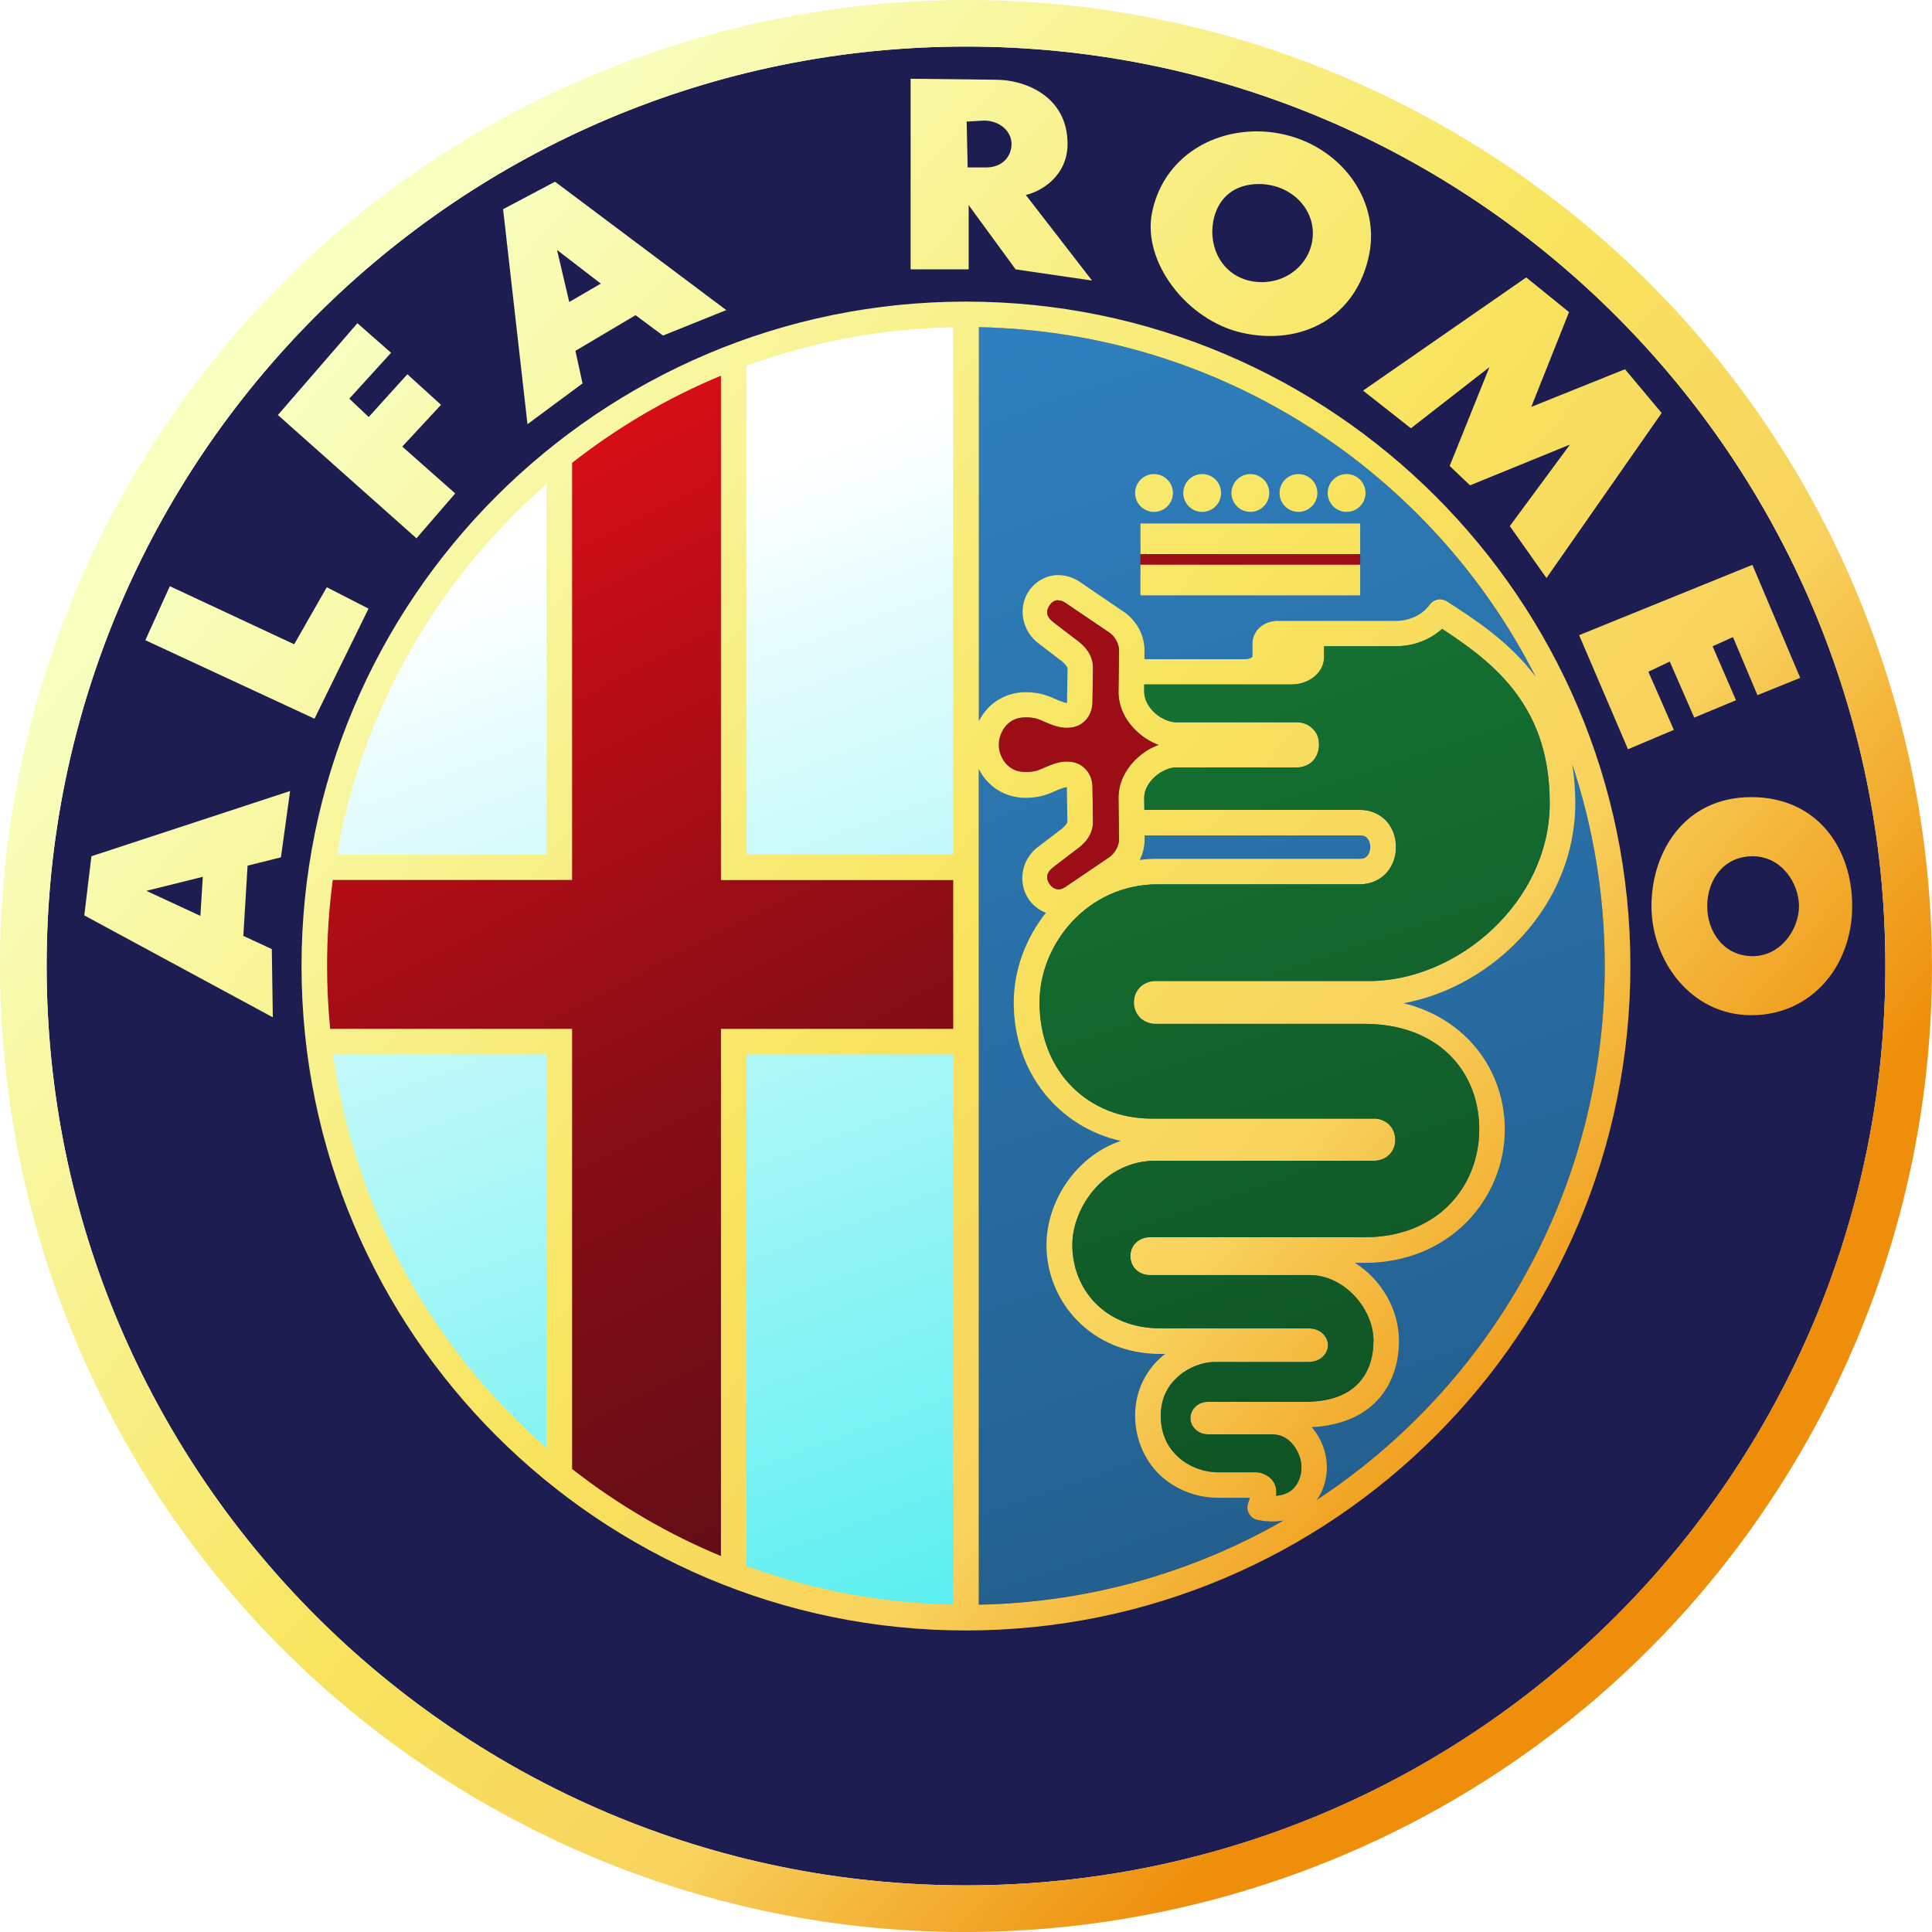
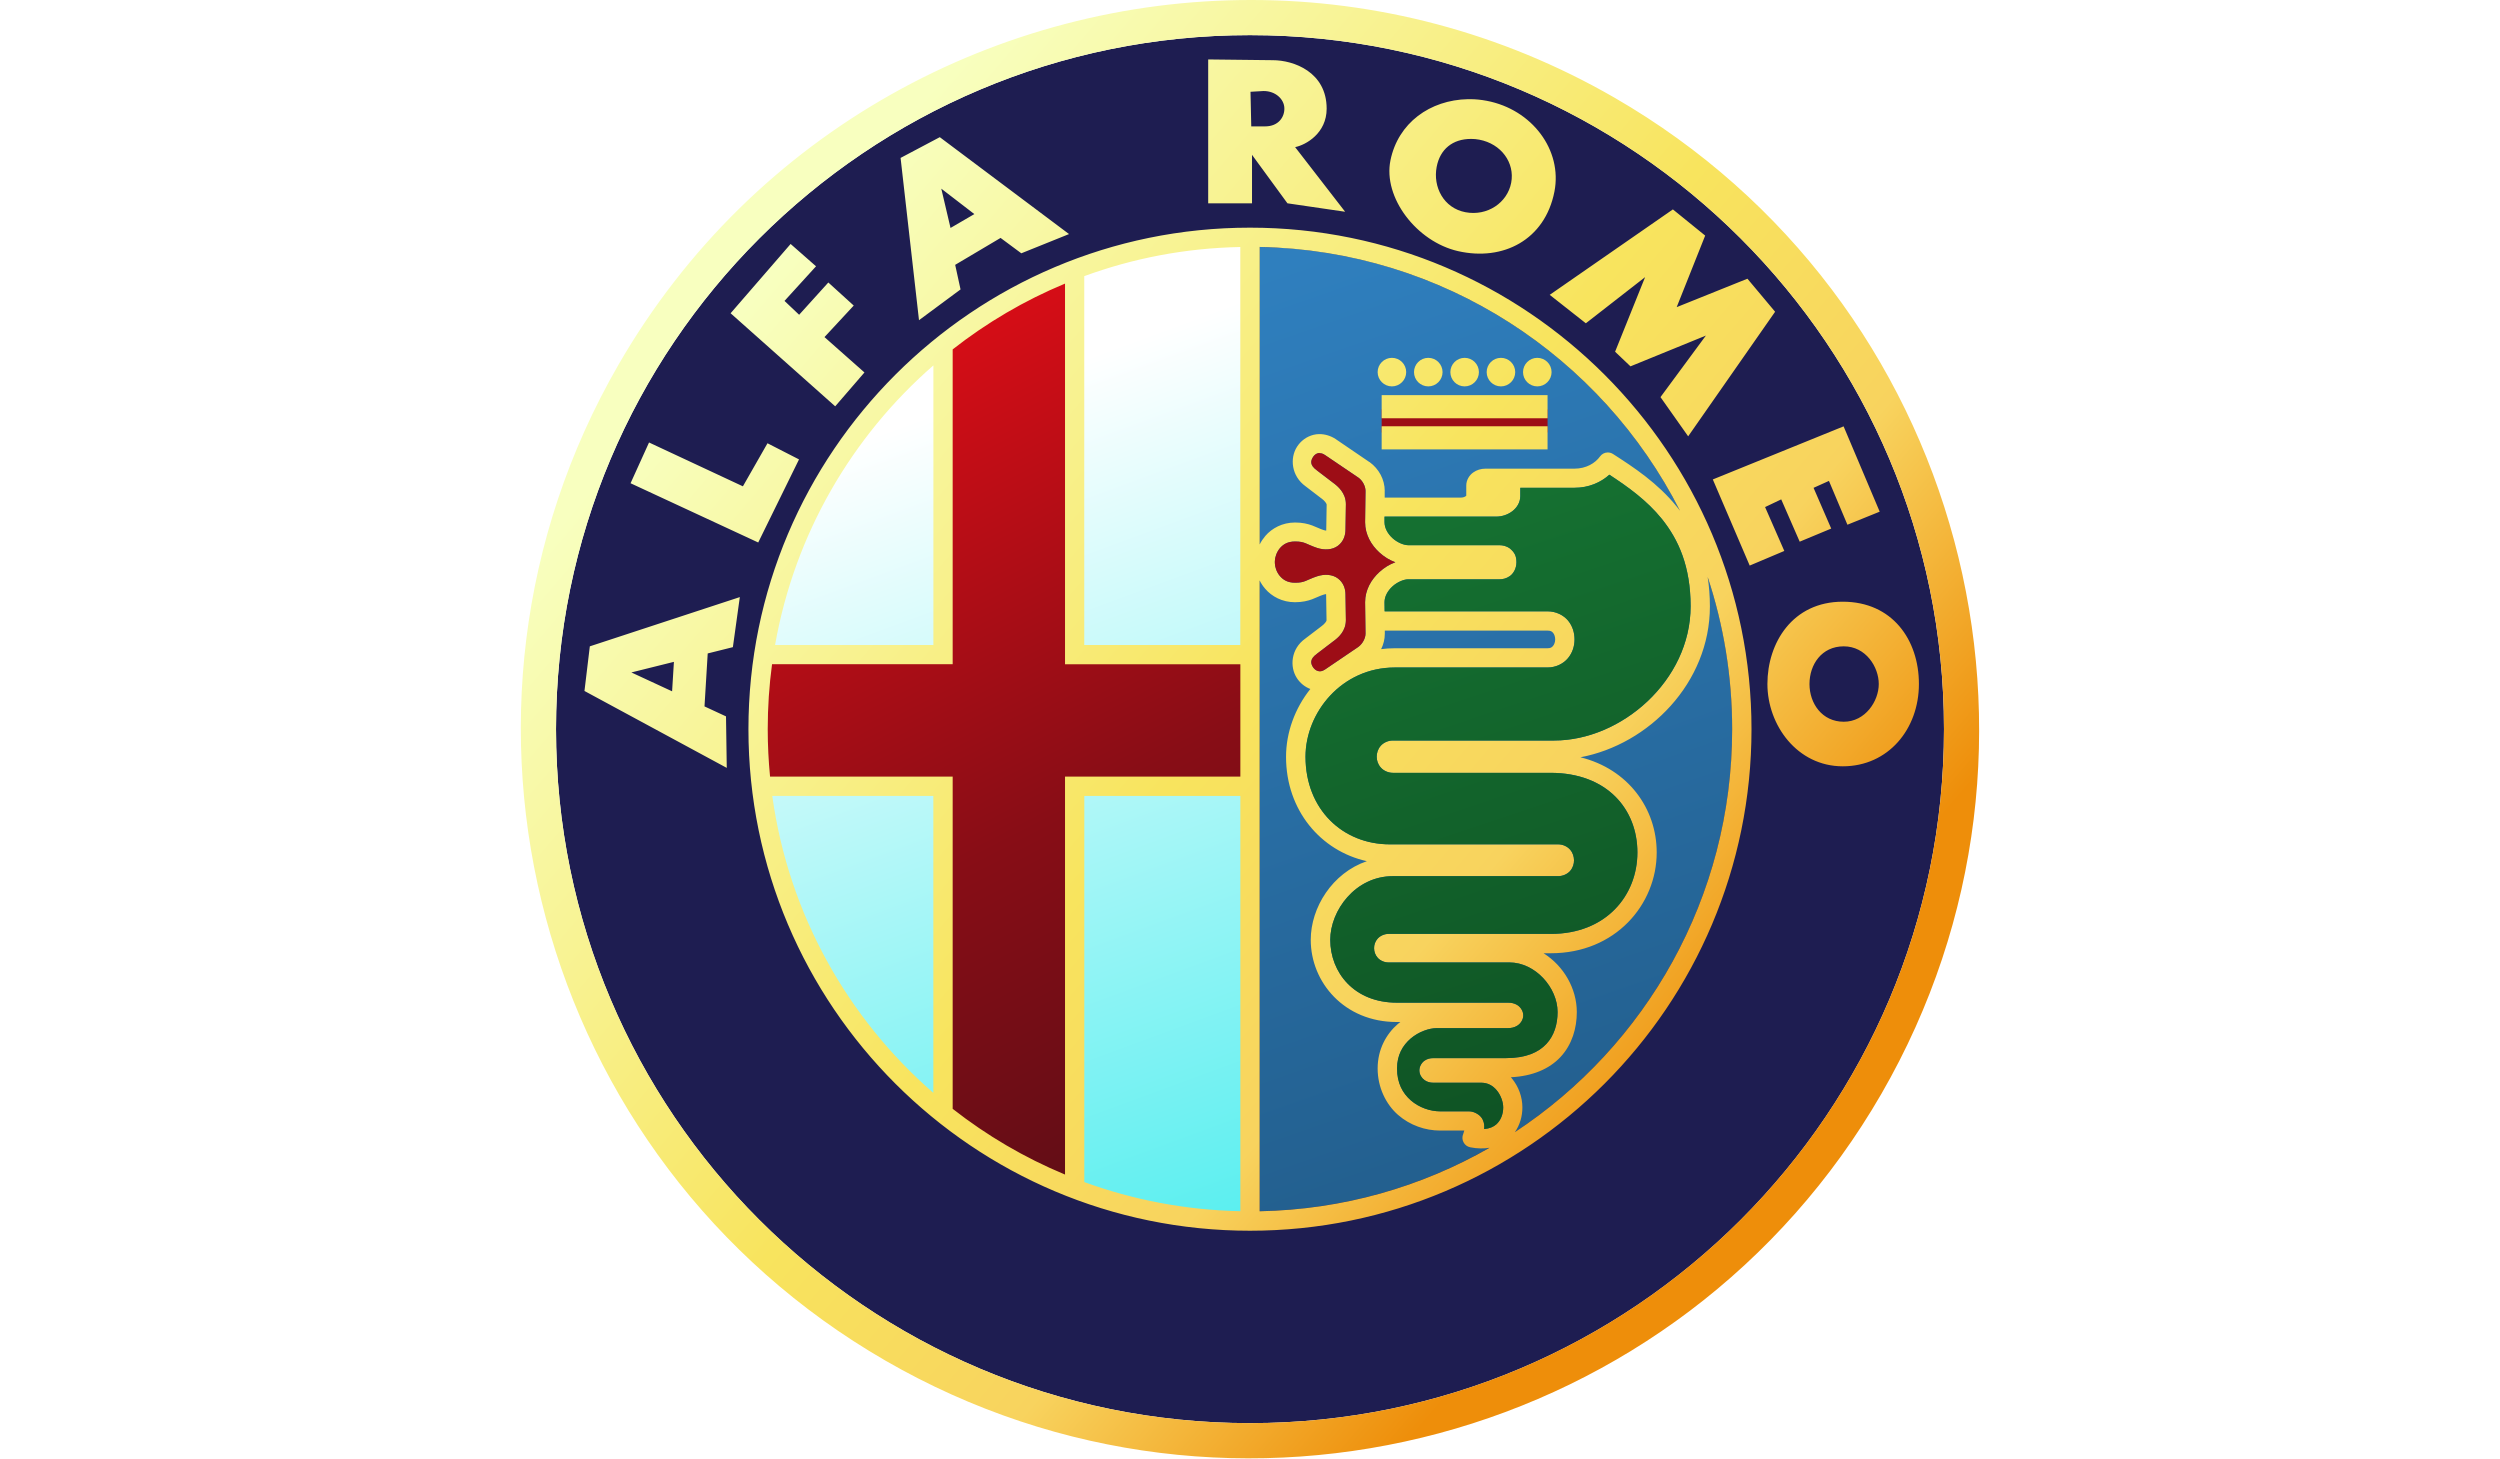
- <svg xmlns="http://www.w3.org/2000/svg" id="Layer_1" viewBox="0 0 250.27 250.27">
+ <svg xmlns="http://www.w3.org/2000/svg" width="1200" height="700" viewBox="0 0 250.27 250.27" version="1.1" id="Layer_1">
  <defs>
    <style>.cls-1{fill:url(#linear-gradient-5);}.cls-2{fill:url(#linear-gradient-4);}.cls-3{fill:url(#linear-gradient-3);}.cls-4{fill:url(#linear-gradient-2);}.cls-5{fill:url(#linear-gradient);}.cls-6{fill:#1e1d51;}.cls-7{fill:#9d0d16;}</style>
    <linearGradient id="linear-gradient" x1="273" y1="431.07" x2="326.28" y2="575.74" gradientTransform="translate(-197.56 -361.78)" gradientUnits="userSpaceOnUse">
      <stop offset="0" stop-color="#fff" />
      <stop offset="1" stop-color="#53eeef" />
    </linearGradient>
    <linearGradient id="linear-gradient-2" x1="325.32" y1="407.81" x2="381.09" y2="567.64" gradientTransform="translate(-197.56 -361.78)" gradientUnits="userSpaceOnUse">
      <stop offset="0" stop-color="#2f7fbe" />
      <stop offset="1" stop-color="#225d8b" />
    </linearGradient>
    <linearGradient id="linear-gradient-3" x1="2411.56" y1="273.53" x2="2484.21" y2="414.51" gradientTransform="translate(-2406.09 -210.26) scale(1.02)" gradientUnits="userSpaceOnUse">
      <stop offset="0" stop-color="#d50d16" />
      <stop offset=".5" stop-color="#880d16" />
      <stop offset="1" stop-color="#520d16" />
    </linearGradient>
    <linearGradient id="linear-gradient-4" x1="2382.17" y1="250.1" x2="2544.13" y2="388.44" gradientTransform="translate(-2342.87 -198.29)" gradientUnits="userSpaceOnUse">
      <stop offset="0" stop-color="#f8ffbf" />
      <stop offset=".51" stop-color="#f8e45e" />
      <stop offset=".75" stop-color="#f8d35e" />
      <stop offset="1" stop-color="#ee8e0a" />
    </linearGradient>
    <linearGradient id="linear-gradient-5" x1="353.55" y1="451.93" x2="386.4" y2="549.61" gradientTransform="translate(-197.56 -361.78)" gradientUnits="userSpaceOnUse">
      <stop offset="0" stop-color="#157031" />
      <stop offset="1" stop-color="#0f5324" />
    </linearGradient>
  </defs>
  <path class="cls-6" d="M244.23,125.13c0,65.78-53.32,119.1-119.1,119.1S6.04,190.91,6.04,125.13,59.36,6.03,125.13,6.03s119.1,53.32,119.1,119.1Z" />
  <path class="cls-5" d="M124.67,41.54c-10.17.19-19.93,2-29,5.17v65.38h29V41.54ZM71.92,61.02c-15.12,12.84-25.79,30.54-29.42,50.6h29.42v-50.6h0ZM94.64,135.29v68.35c9.31,3.16,19.32,4.97,29.76,5.16v-73.51h-29.76ZM42.41,135.47c3.02,21.36,13.91,40.25,29.7,53.76v-53.76h-29.7Z" />
  <path class="cls-4" d="M126.78,42.38c44.94.88,81.11,37.6,81.11,82.75s-36.17,81.85-81.11,82.73V42.38h0Z" />
  <path class="cls-3" d="M93.51,47.75v66.2h30.71v19.54h-30.71v69.21c-7.1-2.93-13.71-6.79-19.68-11.44v-57.77h-31.99c-.27-2.72-.41-5.47-.41-8.26,0-3.83.26-7.59.76-11.28.04-.28.08-.56.12-.84-.04.28-.08.56-.12.84h31.64v-54.76c5.97-4.64,12.58-8.51,19.68-11.44Z" />
  <rect class="cls-7" x="147.73" y="70.25" width="28.47" height="3.97" />
  <path class="cls-2" d="M125.48,0C82.16-.07,39.97,22.38,16.77,62.57-17.77,122.38,2.75,198.96,62.57,233.5c59.82,34.54,136.39,14.02,170.93-45.8,34.53-59.82,14.01-136.39-45.8-170.93C168.07,5.44,146.64.03,125.48,0ZM125.13,6.03c65.74,0,119.1,53.36,119.1,119.1s-53.36,119.1-119.1,119.1S6.04,190.87,6.04,125.13,59.39,6.03,125.13,6.03ZM117.96,10.2v24.69h7.52v-8.32l6.08,8.32,9.9,1.45-8.58-11.09c1.88-.39,5.41-2.39,5.41-6.6,0-6.3-5.68-8.32-9.24-8.32l-11.09-.13ZM127.47,15.62c2.05,0,3.5,1.39,3.56,2.9.07,1.52-.98,3.17-3.3,3.17h-2.38l-.13-5.94,2.24-.13ZM162.93,17.02c-.13,0-.27,0-.4,0-6.49.13-11.98,4.07-13.29,10.49-1.31,6.4,4.5,13.97,11.61,15.59,7.71,1.75,14.9-1.91,16.53-10.22,1.39-7.12-3.84-14.1-11.61-15.58-.96-.18-1.9-.28-2.84-.28ZM71.9,23.54l-6.73,3.56,3.16,27.85,7.13-5.28-.92-4.22,7.79-4.62,3.56,2.64,8.19-3.3-22.18-16.63ZM163.1,23.84c.46,0,.92.04,1.39.13,3.75.71,6.12,3.95,5.47,7.39-.66,3.44-4.1,5.77-7.85,5.06-3.75-.71-5.6-4.34-4.94-7.78.57-3.01,2.72-4.81,5.92-4.8ZM72.16,32.38l5.67,4.36-4.09,2.38-1.58-6.73ZM197.69,35.95l-21.12,14.65,6.2,4.88,10.17-7.92-5.15,12.8,2.64,2.51,12.94-5.28-7.79,10.56,4.75,6.73,14.92-21.38-4.75-5.67-12.14,4.88,4.89-12.28-5.54-4.49ZM125.13,39.07c-47.49,0-86.07,38.58-86.07,86.07s38.58,86.07,86.07,86.07,86.07-38.58,86.07-86.07-38.58-86.07-86.07-86.07ZM46.29,41.88l-10.29,11.88,17.95,15.97,5.02-5.81-6.86-6.07,5.02-5.41-4.36-3.96-5.01,5.54-2.51-2.38,5.41-5.94-4.36-3.83ZM123.47,42.38v68.31h-26.78v-63.3c8.38-3.07,17.38-4.82,26.78-5ZM126.78,42.38c31.52.62,58.72,18.86,72.15,45.28-.17-.23-.35-.46-.53-.68-3.29-4.09-7.44-6.8-10.97-9.07-.28-.18-.61-.27-.94-.26-.51.01-.99.27-1.29.69-.82,1.14-2.37,2.09-4.4,2.09h-15.25c-.77,0-1.49.21-2.12.66-.63.45-1.18,1.27-1.18,2.23v1.74s-.02.04-.09.09c-.15.11-.44.24-.77.24h-13.14v-1.1s.01-.01.01-.01h0c0-2.01-1.02-3.83-2.59-4.97l-.03-.02h-.02s-5.74-3.91-5.74-3.91h0s0-.01,0-.01c-.92-.6-1.94-.89-2.9-.87-.32,0-.64.05-.94.12-1.21.3-2.2,1.06-2.83,2.04-1.27,1.96-.98,5.05,1.47,6.8l2.69,2.06.02.02h.02c.57.42.88.91.88,1.04l-.07,4.37h0v.02c0,.05,0,.07-.01.09-.08,0-.22-.02-.52-.12-.64-.21-1.12-.48-1.87-.76-.75-.28-1.71-.51-2.95-.51-2.18,0-3.98.99-5.1,2.3-.39.46-.72.95-.97,1.46v-51.03h0ZM93.39,48.68v65.32h30.09v19.28h-30.09v68.29c-6.96-2.89-13.43-6.7-19.28-11.28v-57.01h-31.34c-.26-2.68-.4-5.4-.4-8.15,0-3.78.25-7.49.74-11.14h31v-54.03c5.84-4.58,12.32-8.4,19.28-11.29ZM149.49,61.41c-1.35,0-2.45,1.1-2.45,2.45s1.1,2.45,2.45,2.45,2.45-1.1,2.45-2.45-1.1-2.45-2.45-2.45ZM155.73,61.41c-1.35,0-2.45,1.1-2.45,2.45s1.1,2.45,2.45,2.45,2.45-1.1,2.45-2.45-1.1-2.45-2.45-2.45ZM161.97,61.41c-1.35,0-2.45,1.1-2.45,2.45s1.1,2.45,2.45,2.45,2.45-1.1,2.45-2.45-1.1-2.45-2.45-2.45ZM168.2,61.41c-1.35,0-2.45,1.1-2.45,2.45s1.1,2.45,2.45,2.45,2.45-1.1,2.45-2.45-1.1-2.45-2.45-2.45ZM174.44,61.41c-1.35,0-2.45,1.1-2.45,2.45s1.1,2.45,2.45,2.45,2.45-1.1,2.45-2.45-1.1-2.45-2.45-2.45ZM70.8,62.71v47.98h-27.17c3.35-19.02,13.2-35.81,27.17-47.98ZM147.73,67.81v3.97h28.47v-3.97h-28.47ZM147.73,73.15v3.97h28.47v-3.97h-28.47ZM227,73.17l-22.44,9.11,6.33,14.78,5.94-2.51-3.3-7.53,2.77-1.32,3.17,7.26,5.41-2.25-3.03-6.99,2.64-1.19,3.17,7.52,5.54-2.24-6.2-14.65ZM22,75.94l-3.17,6.99,21.91,10.17,7-14.26-5.41-2.77-4.22,7.39-16.1-7.52ZM137.06,77.78c.26-.02.57.05.98.33l5.73,3.88c.71.52,1.19,1.48,1.19,2.26l-.07,5.37h0v.02c0,2.11,1.07,3.91,2.45,5.17.81.74,1.75,1.33,2.74,1.68-1,.36-1.93.94-2.74,1.68-1.38,1.26-2.45,3.06-2.45,5.17h0v.02l.07,5.39c0,.78-.52,1.75-1.24,2.27l-5.69,3.86c-.55.37-.89.36-1.21.28-.32-.08-.63-.31-.85-.63-.43-.65-.61-1.42.62-2.3l.02-.02.02-.02,2.74-2.09c.93-.66,2.22-1.78,2.22-3.69h0v-.03l-.07-4.39c0-.94-.34-1.99-1.28-2.71-.95-.72-2.3-.8-3.59-.38-.92.3-1.53.63-2.01.81-.48.18-.89.29-1.78.29-1.25,0-2.01-.47-2.59-1.14-.58-.67-.87-1.61-.87-2.23v-.33c0-.62.3-1.55.87-2.23.58-.67,1.34-1.14,2.59-1.14.89,0,1.3.11,1.78.29.48.18,1.09.51,2.01.81,1.29.42,2.65.34,3.59-.38.95-.72,1.28-1.8,1.28-2.73l.07-4.37h0v-.03c0-1.91-1.34-3.06-2.26-3.72l-2.7-2.06-.02-.02-.02-.02c-1.23-.88-1.05-1.64-.62-2.3.21-.33.53-.55.85-.63.08-.02.16-.03.25-.04ZM186.8,81.46c3.17,2.07,6.45,4.41,9.02,7.6,2.88,3.58,4.93,8.19,4.93,14.99,0,12.77-11.93,23.03-23.39,23.03h-27.72c-.79,0-1.59.36-2.08.92s-.68,1.23-.68,1.87c0,.64.21,1.3.7,1.85.48.55,1.28.91,2.06.91h27.06c9.73,0,14.92,6.26,14.92,13.66s-5.39,13.98-14.85,13.98h-27.88c-.68,0-1.39.31-1.84.8-.44.49-.63,1.09-.62,1.66,0,.57.19,1.16.63,1.65.44.49,1.16.79,1.83.79h20.76c4.47,0,8.27,4.35,8.27,8.51,0,2.11-.6,4.06-1.92,5.47-1.33,1.42-3.44,2.44-7,2.44h-12.45c-.5,0-1.02.11-1.5.46-.48.35-.87,1.01-.85,1.7.02.69.42,1.28.88,1.61.46.33.98.45,1.47.45h8.25c1.16,0,2.03.51,2.71,1.34.68.83,1.08,1.99,1.08,2.91,0,1.15-.43,2.22-1.18,2.89-.49.43-1.16.73-2.09.81.04-.48.05-1.02-.27-1.66-.38-.77-1.43-1.38-2.32-1.38h-4.95c-1.73,0-3.63-.65-5.04-1.88-1.41-1.23-2.37-2.97-2.37-5.47,0-2.3.96-3.95,2.33-5.13,1.37-1.18,3.18-1.8,4.52-1.8h12.17c.55,0,1.08-.09,1.6-.41.51-.31,1.04-.97,1.04-1.78,0-.81-.53-1.47-1.04-1.78-.51-.31-1.04-.4-1.59-.4h-19.07c-7.34,0-11.42-5.19-11.42-10.79,0-5,4.28-10.92,10.76-10.92h28.38c.77,0,1.57-.36,2.04-.91.47-.55.66-1.21.65-1.83s-.2-1.27-.67-1.81c-.47-.54-1.25-.91-2.03-.91h-28.91c-8.08,0-14.47-5.99-14.47-15.04,0-7.56,6.19-15.31,15.33-15.31h26.2c1.43,0,2.71-.64,3.5-1.58.79-.94,1.14-2.09,1.14-3.23,0-1.14-.33-2.3-1.12-3.25-.79-.94-2.08-1.58-3.52-1.58h-27.95l-.02-1.57c0-.97.53-1.94,1.37-2.71.84-.77,1.98-1.21,2.67-1.21h15.66c.61,0,1.21-.14,1.8-.55.59-.41,1.14-1.28,1.14-2.38s-.33-1.7-1.14-2.38c-.59-.41-1.19-.55-1.8-.55h-15.66c-.7,0-1.83-.44-2.67-1.21-.84-.77-1.37-1.76-1.37-2.73v-.96h19.13c1.06,0,2.02-.34,2.79-.92.76-.58,1.38-1.48,1.38-2.61v-1.42h9.3c2.41,0,4.51-.9,6.01-2.27ZM203.67,99c2.73,8.22,4.21,17.01,4.21,26.14,0,28.91-14.83,54.36-37.29,69.15.88-1.25,1.29-2.75,1.29-4.24,0-1.77-.63-3.56-1.83-5.01-.05-.06-.1-.11-.15-.17,3.77-.18,6.63-1.46,8.5-3.45,2.02-2.16,2.82-4.99,2.82-7.73,0-4.05-2.27-7.95-5.71-10.1h1.26c11.09,0,18.16-8.38,18.16-17.29,0-7.56-4.91-14.32-13.09-16.34,11.74-2.21,22.22-12.77,22.22-25.9,0-1.8-.14-3.48-.39-5.06ZM126.78,99.59c.25.51.57,1,.97,1.46,1.12,1.31,2.92,2.3,5.1,2.3,1.24,0,2.2-.23,2.95-.51.75-.28,1.23-.55,1.87-.76.3-.1.45-.12.52-.12,0,.02.01.04.01.09h0v.03l.07,4.39c0,.13-.31.6-.88,1.01h-.02s-.02.03-.02.03l-2.74,2.09c-2.45,1.75-2.7,4.81-1.43,6.77.54.83,1.34,1.51,2.31,1.87-2.65,3.32-4.17,7.47-4.17,11.64,0,9.19,5.96,16.16,13.87,17.91-5.92,2.02-9.63,7.94-9.63,13.5,0,7.29,5.77,14.1,14.73,14.1h.65c-.15.11-.29.22-.43.34-1.99,1.71-3.47,4.36-3.47,7.63s1.44,6.17,3.5,7.97c2.06,1.8,4.69,2.69,7.22,2.69h4.15c-.09.3-.18.58-.18.58-.2.46-.19.99.05,1.43.23.45.65.76,1.15.86,1.18.24,2.3.25,3.32.08-11.67,6.69-25.11,10.62-39.46,10.9v-108.28h0ZM37.58,102.47l-25.74,8.45-.92,7.66,24.42,13.2-.13-8.84-3.69-1.71.55-9.09,4.32-1.08,1.19-8.58ZM226.86,103.26c-8.62,0-12.93,7.06-12.93,14.12s5.11,14.13,12.93,14.13,13.07-6.4,13.07-14.13c0-7.59-4.58-14.12-13.07-14.12ZM148.26,108.22h27.92c.57,0,.77.15.98.4.2.24.35.66.35,1.11,0,.45-.16.87-.37,1.12-.21.25-.42.4-.96.4h-26.2c-.8,0-1.58.05-2.34.15.4-.81.63-1.7.63-2.64h0v-.53ZM227.03,110.92c3.8,0,6.01,3.55,6.01,6.47s-2.3,6.47-6.01,6.47-5.88-3.13-5.88-6.47,2.08-6.47,5.88-6.47ZM26.27,113.58l-.31,5.06-6.99-3.24,7.31-1.82ZM43.15,136.59h27.64v50.96c-14.7-12.8-24.84-30.71-27.64-50.96ZM96.7,136.59h26.78v71.27c-9.39-.19-18.4-1.94-26.78-5v-66.27Z" />
  <path class="cls-7" d="M137.06,77.78c.26-.02.57.05.98.33l5.73,3.88c.71.52,1.19,1.48,1.19,2.26l-.07,5.37h0v.02c0,2.11,1.07,3.91,2.45,5.17.81.74,1.75,1.33,2.74,1.68-1,.36-1.93.94-2.74,1.68-1.38,1.26-2.45,3.06-2.45,5.17h0v.02l.07,5.39c0,.78-.52,1.75-1.24,2.27l-5.69,3.86c-.55.37-.89.36-1.21.28-.32-.08-.63-.31-.85-.63-.43-.65-.61-1.42.62-2.3l.02-.02.02-.02,2.74-2.09c.93-.66,2.22-1.78,2.22-3.69h0v-.03l-.07-4.39c0-.94-.34-1.99-1.28-2.71-.95-.72-2.3-.8-3.59-.38-.92.3-1.53.63-2.01.81-.48.18-.89.29-1.78.29-1.25,0-2.01-.47-2.59-1.14-.58-.67-.87-1.61-.87-2.23v-.33c0-.62.3-1.55.87-2.23.58-.67,1.34-1.14,2.59-1.14.89,0,1.3.11,1.78.29.48.18,1.09.51,2.01.81,1.29.42,2.65.34,3.59-.38.95-.72,1.28-1.8,1.28-2.73l.07-4.37h0v-.03c0-1.91-1.34-3.06-2.26-3.72l-2.7-2.06-.02-.02-.02-.02c-1.23-.88-1.05-1.64-.62-2.3.21-.33.53-.55.85-.63.08-.02.16-.03.25-.04Z" />
  <path class="cls-1" d="M186.8,81.46c3.17,2.07,6.45,4.41,9.02,7.6,2.88,3.58,4.93,8.19,4.93,14.99,0,12.77-11.93,23.03-23.39,23.03h-27.72c-.79,0-1.59.36-2.08.92s-.68,1.23-.68,1.87c0,.64.21,1.3.7,1.85.48.55,1.28.91,2.06.91h27.06c9.73,0,14.92,6.26,14.92,13.66s-5.39,13.98-14.85,13.98h-27.88c-.68,0-1.39.31-1.84.8-.44.49-.63,1.09-.62,1.66,0,.57.19,1.16.63,1.65.44.49,1.16.79,1.83.79h20.76c4.47,0,8.27,4.35,8.27,8.51,0,2.11-.6,4.06-1.92,5.47-1.33,1.42-3.44,2.44-7,2.44h-12.45c-.5,0-1.02.11-1.5.46-.48.35-.87,1.01-.85,1.7.02.69.42,1.28.88,1.61.46.33.98.45,1.47.45h8.25c1.16,0,2.03.51,2.71,1.34.68.83,1.08,1.99,1.08,2.91,0,1.15-.43,2.22-1.18,2.89-.49.43-1.16.73-2.09.81.04-.48.05-1.02-.27-1.66-.38-.77-1.43-1.38-2.32-1.38h-4.95c-1.73,0-3.63-.65-5.04-1.88-1.41-1.23-2.37-2.97-2.37-5.47,0-2.3.96-3.95,2.33-5.13,1.37-1.18,3.18-1.8,4.52-1.8h12.17c.55,0,1.08-.09,1.6-.41.51-.31,1.04-.97,1.04-1.78,0-.81-.53-1.47-1.04-1.78-.51-.31-1.04-.4-1.59-.4h-19.07c-7.34,0-11.42-5.19-11.42-10.79,0-5,4.28-10.92,10.76-10.92h28.38c.77,0,1.57-.36,2.04-.91.47-.55.66-1.21.65-1.83s-.2-1.27-.67-1.81c-.47-.54-1.25-.91-2.03-.91h-28.91c-8.08,0-14.47-5.99-14.47-15.04,0-7.56,6.19-15.31,15.33-15.31h26.2c1.43,0,2.71-.64,3.5-1.58.79-.94,1.14-2.09,1.14-3.23,0-1.14-.33-2.3-1.12-3.25-.79-.94-2.08-1.58-3.52-1.58h-27.95l-.02-1.57c0-.97.53-1.94,1.37-2.71.84-.77,1.98-1.21,2.67-1.21h15.66c.61,0,1.21-.14,1.8-.55.59-.41,1.14-1.28,1.14-2.38s-.33-1.7-1.14-2.38c-.59-.41-1.19-.55-1.8-.55h-15.66c-.7,0-1.83-.44-2.67-1.21-.84-.77-1.37-1.76-1.37-2.73v-.96h19.13c1.06,0,2.02-.34,2.79-.92.76-.58,1.38-1.48,1.38-2.61v-1.42h9.3c2.41,0,4.51-.9,6.01-2.27Z" />
</svg>
